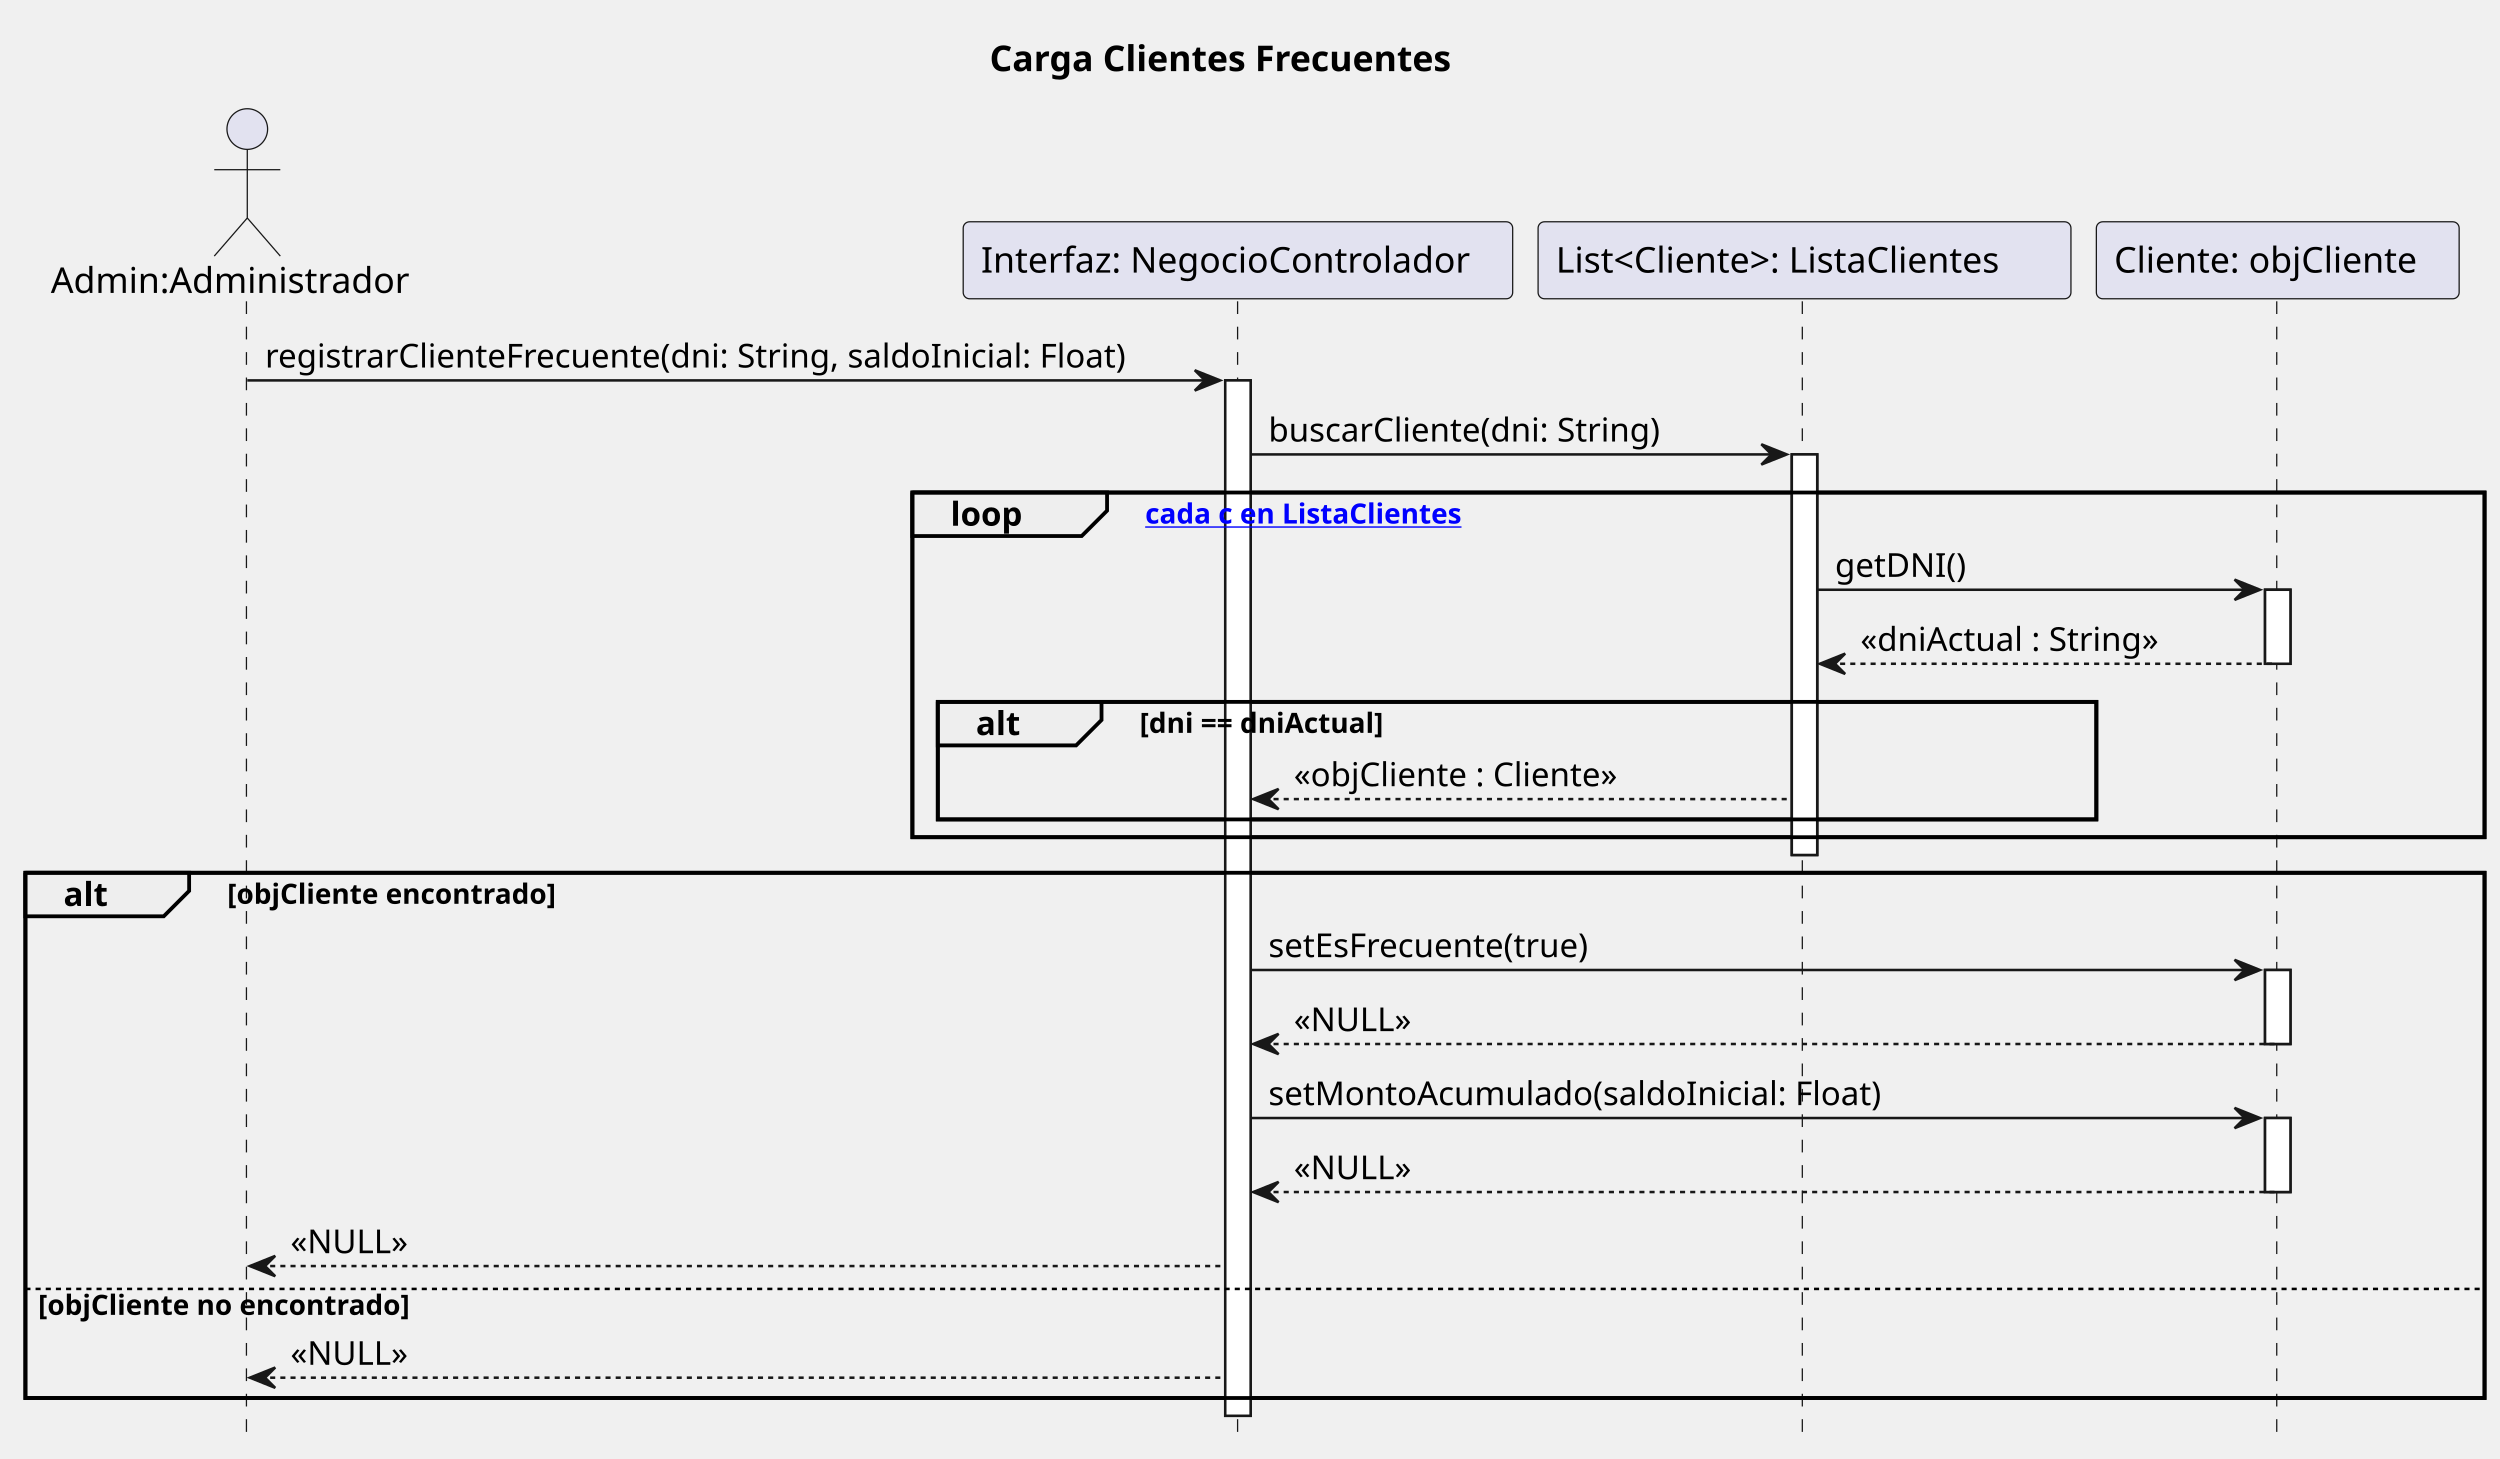
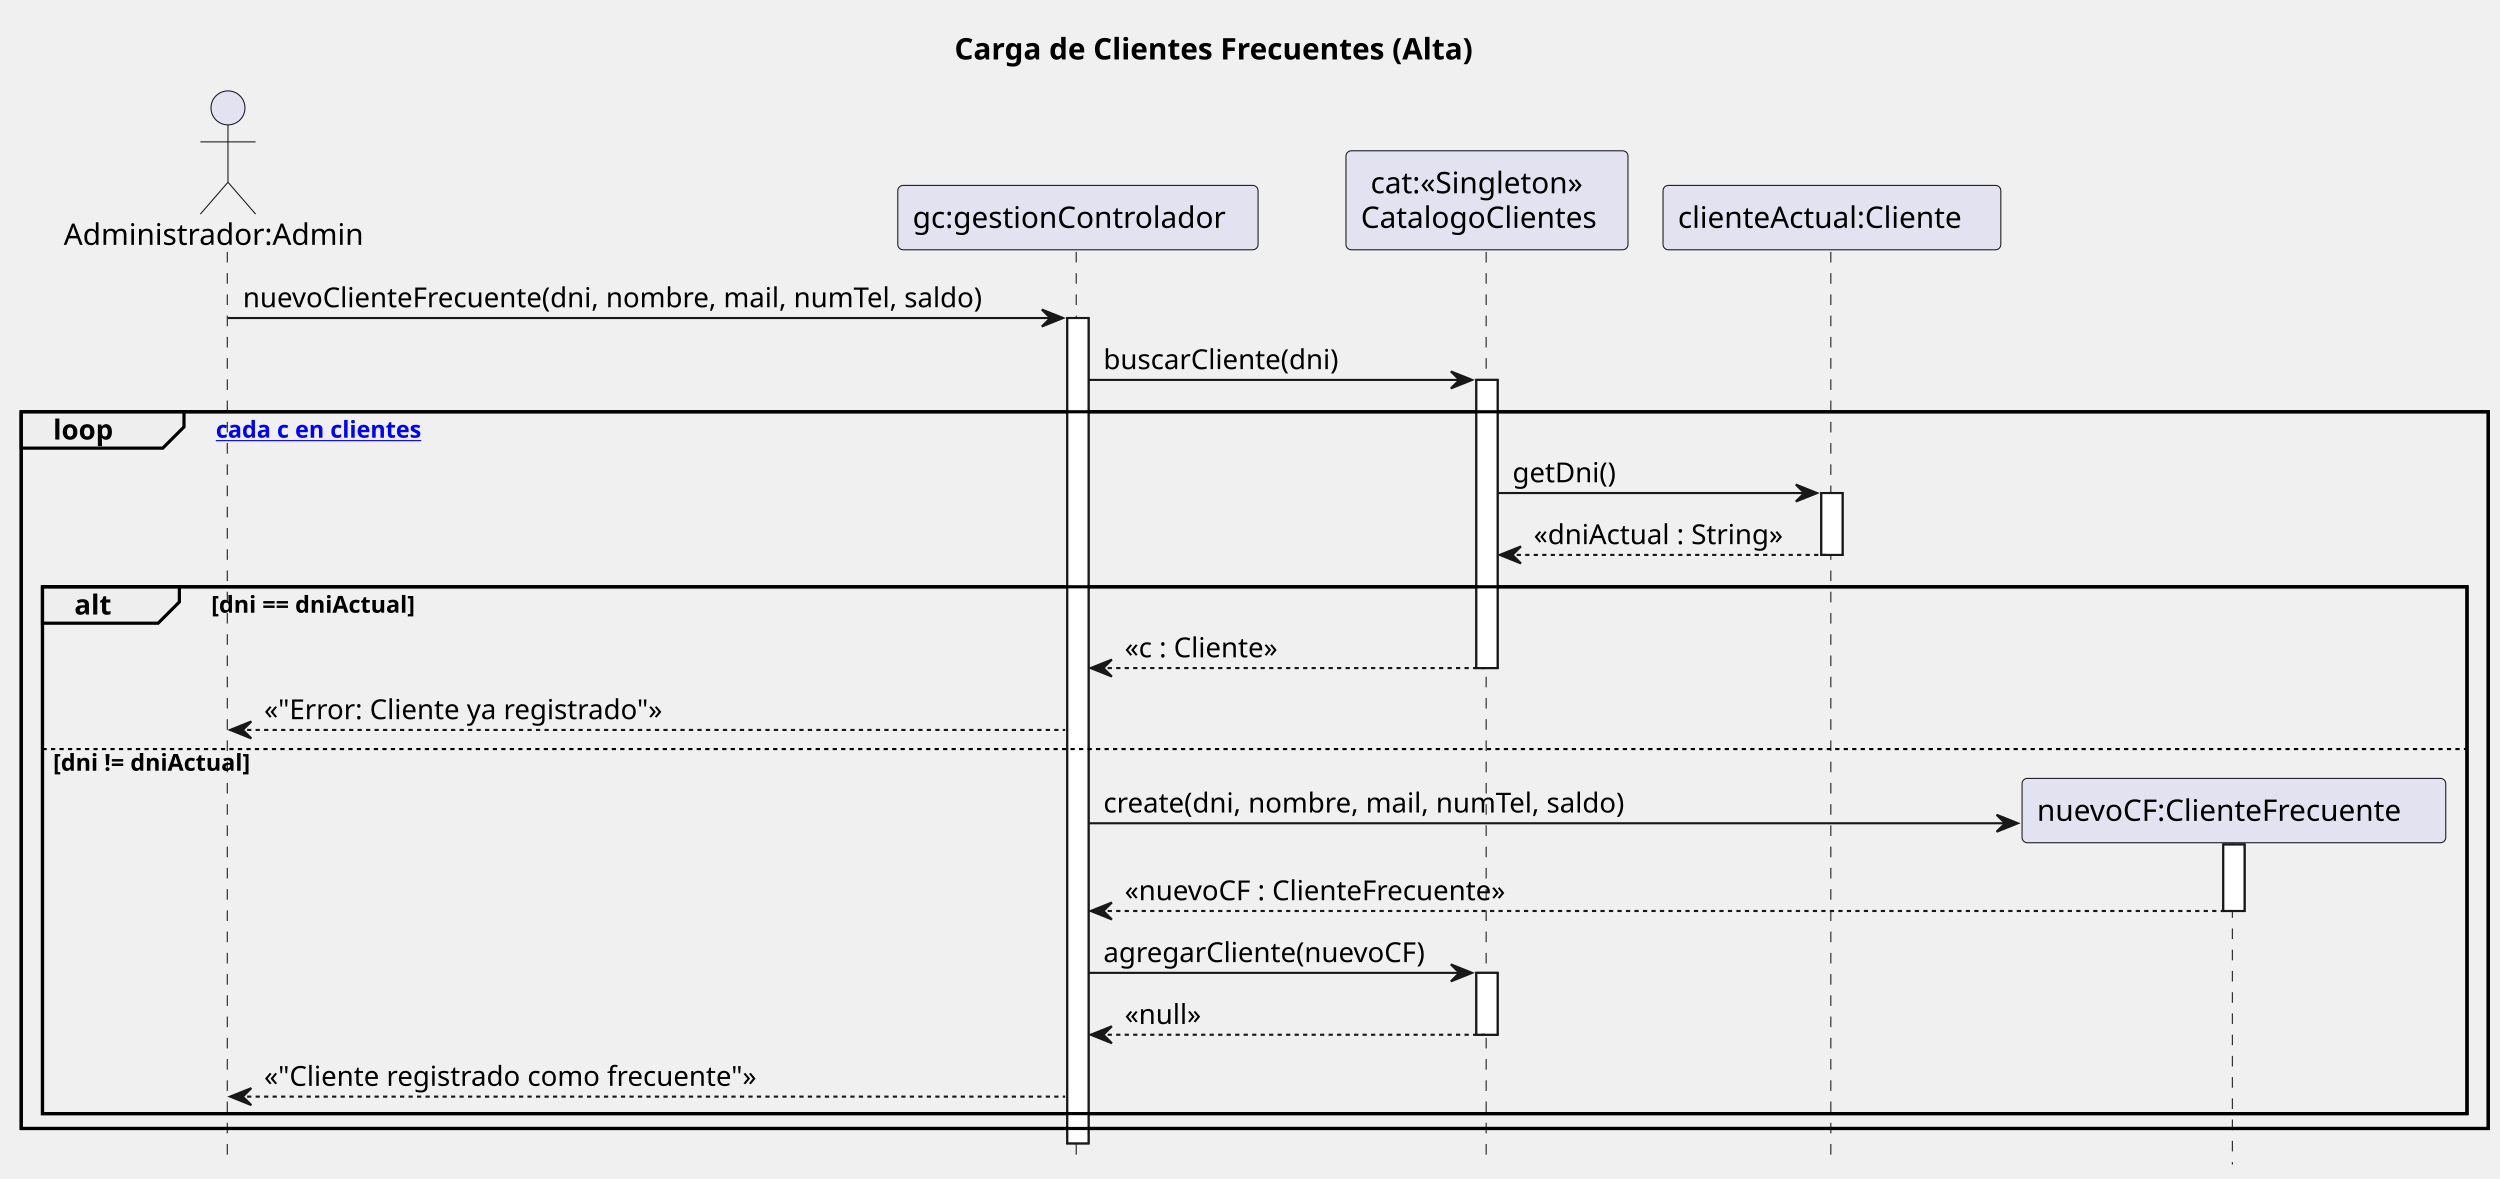
- <svg xmlns="http://www.w3.org/2000/svg" xmlns:xlink="http://www.w3.org/1999/xlink" contentStyleType="text/css" data-diagram-type="SEQUENCE" height="574px" preserveAspectRatio="none" style="width:984px;height:574px;background:#FFFFFF;" version="1.1" viewBox="0 0 984 574" width="984px" zoomAndPan="magnify">
+ <svg xmlns="http://www.w3.org/2000/svg" xmlns:xlink="http://www.w3.org/1999/xlink" contentStyleType="text/css" data-diagram-type="SEQUENCE" height="555px" preserveAspectRatio="none" style="width:1177px;height:555px;background:#FFFFFF;" version="1.1" viewBox="0 0 1177 555" width="1177px" zoomAndPan="magnify">
  <defs />
  <g>
-     <text fill="#000000" font-family="sans-serif" font-size="14" font-weight="bold" lengthAdjust="spacing" textLength="207.908" x="389.506" y="27.995">Carga Clientes Frecuentes</text>
+     <text fill="#000000" font-family="sans-serif" font-size="14" font-weight="bold" lengthAdjust="spacing" textLength="281.743" x="449.362" y="27.995">Carga de Clientes Frecuentes (Alta)</text>
    <g>
-       <rect fill="#FFFFFF" height="407.531" style="stroke:#181818;stroke-width:1;" width="10" x="482.254" y="149.727" />
+       <rect fill="#FFFFFF" height="388.562" style="stroke:#181818;stroke-width:1;" width="10" x="502.486" y="149.727" />
    </g>
    <g>
-       <rect fill="#FFFFFF" height="157.664" style="stroke:#181818;stroke-width:1;" width="10" x="705.258" y="178.859" />
+       <rect fill="#FFFFFF" height="135.664" style="stroke:#181818;stroke-width:1;" width="10" x="695.065" y="178.859" />
    </g>
    <g>
-       <rect fill="#FFFFFF" height="29.133" style="stroke:#181818;stroke-width:1;" width="10" x="891.523" y="232.125" />
+       <rect fill="#FFFFFF" height="29.133" style="stroke:#181818;stroke-width:1;" width="10" x="695.065" y="458.023" />
    </g>
    <g>
-       <rect fill="#FFFFFF" height="29.133" style="stroke:#181818;stroke-width:1;" width="10" x="891.523" y="381.789" />
+       <rect fill="#FFFFFF" height="29.133" style="stroke:#181818;stroke-width:1;" width="10" x="857.472" y="232.125" />
    </g>
    <g>
-       <rect fill="#FFFFFF" height="29.133" style="stroke:#181818;stroke-width:1;" width="10" x="891.523" y="440.055" />
+       <rect fill="#FFFFFF" height="31.297" style="stroke:#181818;stroke-width:1;" width="10" x="1046.727" y="397.594" />
    </g>
-     <rect fill="none" height="135.664" style="stroke:#000000;stroke-width:1.5;" width="618.805" x="359.116" y="193.859" />
-     <rect fill="none" height="46.266" style="stroke:#000000;stroke-width:1.5;" width="456.009" x="369.116" y="276.258" />
-     <rect fill="none" height="206.734" style="stroke:#000000;stroke-width:1.5;" width="967.921" x="10" y="343.523" />
-     <g>
-       <rect fill="#000000" fill-opacity="0" height="448.664" width="8" x="93.331" y="118.594" />
-       <line style="stroke:#181818;stroke-width:0.5;stroke-dasharray:5,5;" x1="97" x2="97" y1="118.594" y2="567.258" />
+     <rect fill="none" height="337.43" style="stroke:#000000;stroke-width:1.5;" width="1161.467" x="10" y="193.859" />
+     <rect fill="none" height="248.031" style="stroke:#000000;stroke-width:1.5;" width="1141.467" x="20" y="276.258" />
+     <g class="participant-lifeline" data-entity-uid="part1" data-qualified-name="admin" id="part1-lifeline">
+       <g>
+         <rect fill="#000000" fill-opacity="0" height="429.695" width="8" x="103.331" y="118.594" />
+         <line style="stroke:#181818;stroke-width:0.5;stroke-dasharray:5,5;" x1="107" x2="107" y1="118.594" y2="548.289" />
+       </g>
+     </g>
+     <g class="participant-lifeline" data-entity-uid="part2" data-qualified-name="ctrl" id="part2-lifeline">
+       <g>
+         <rect fill="#000000" fill-opacity="0" height="429.695" width="8" x="503.486" y="118.594" />
+         <line style="stroke:#181818;stroke-width:0.5;stroke-dasharray:5,5;" x1="506.68" x2="506.68" y1="118.594" y2="548.289" />
+       </g>
+     </g>
+     <g class="participant-lifeline" data-entity-uid="part3" data-qualified-name="cat" id="part3-lifeline">
+       <g>
+         <rect fill="#000000" fill-opacity="0" height="429.695" width="8" x="696.065" y="118.594" />
+         <line style="stroke:#181818;stroke-width:0.5;stroke-dasharray:5,5;" x1="699.682" x2="699.682" y1="118.594" y2="548.289" />
+       </g>
+     </g>
+     <g class="participant-lifeline" data-entity-uid="part4" data-qualified-name="cliente_actual" id="part4-lifeline">
+       <g>
+         <rect fill="#000000" fill-opacity="0" height="429.695" width="8" x="858.472" y="118.594" />
+         <line style="stroke:#181818;stroke-width:0.5;stroke-dasharray:5,5;" x1="861.957" x2="861.957" y1="118.594" y2="548.289" />
+       </g>
+     </g>
+     <g class="participant-lifeline" data-entity-uid="part5" data-qualified-name="nuevo_cf" id="part5-lifeline">
+       <g>
+         <rect fill="#000000" fill-opacity="0" height="151.18" width="8" x="1047.727" y="397.109" />
+         <line style="stroke:#181818;stroke-width:0.5;stroke-dasharray:5,5;" x1="1050.988" x2="1050.988" y1="397.109" y2="548.289" />
+       </g>
+     </g>
+     <g class="participant participant-head" data-entity-uid="part1" data-qualified-name="admin" id="part1-head">
+       <text fill="#000000" font-family="sans-serif" font-size="14" lengthAdjust="spacing" textLength="148.661" x="30" y="115.292">Administrador:Admin</text>
+       <ellipse cx="107.331" cy="50.797" fill="#E2E2F0" rx="8" ry="8" style="stroke:#181818;stroke-width:0.5;" />
+       <path d="M107.331,58.797 L107.331,85.797 M94.331,66.797 L120.331,66.797 M107.331,85.797 L94.331,100.797 M107.331,85.797 L120.331,100.797" fill="none" style="stroke:#181818;stroke-width:0.5;" />
+     </g>
+     <g class="participant participant-head" data-entity-uid="part2" data-qualified-name="ctrl" id="part2-head">
+       <rect fill="#E2E2F0" height="30.297" rx="2.5" ry="2.5" style="stroke:#181818;stroke-width:0.5;" width="169.613" x="422.68" y="87.297" />
+       <text fill="#000000" font-family="sans-serif" font-size="14" lengthAdjust="spacing" textLength="155.613" x="429.68" y="107.292">gc:gestionControlador</text>
+     </g>
+     <g class="participant participant-head" data-entity-uid="part3" data-qualified-name="cat" id="part3-head">
+       <rect fill="#E2E2F0" height="46.594" rx="2.5" ry="2.5" style="stroke:#181818;stroke-width:0.5;" width="132.768" x="633.682" y="71" />
+       <text fill="#000000" font-family="sans-serif" font-size="14" lengthAdjust="spacing" textLength="109.58" x="645.275" y="90.995">cat:«Singleton»</text>
+       <text fill="#000000" font-family="sans-serif" font-size="14" lengthAdjust="spacing" textLength="118.768" x="640.682" y="107.292">CatalogoClientes</text>
+     </g>
+     <g class="participant participant-head" data-entity-uid="part4" data-qualified-name="cliente_actual" id="part4-head">
+       <rect fill="#E2E2F0" height="30.297" rx="2.5" ry="2.5" style="stroke:#181818;stroke-width:0.5;" width="159.031" x="782.957" y="87.297" />
+       <text fill="#000000" font-family="sans-serif" font-size="14" lengthAdjust="spacing" textLength="145.031" x="789.957" y="107.292">clienteActual:Cliente</text>
    </g>
    <g>
-       <rect fill="#000000" fill-opacity="0" height="448.664" width="8" x="483.254" y="118.594" />
-       <line style="stroke:#181818;stroke-width:0.5;stroke-dasharray:5,5;" x1="487.116" x2="487.116" y1="118.594" y2="567.258" />
+       <rect fill="#FFFFFF" height="388.562" style="stroke:#181818;stroke-width:1;" width="10" x="502.486" y="149.727" />
    </g>
    <g>
-       <rect fill="#000000" fill-opacity="0" height="448.664" width="8" x="706.258" y="118.594" />
-       <line style="stroke:#181818;stroke-width:0.5;stroke-dasharray:5,5;" x1="709.392" x2="709.392" y1="118.594" y2="567.258" />
+       <rect fill="#FFFFFF" height="135.664" style="stroke:#181818;stroke-width:1;" width="10" x="695.065" y="178.859" />
    </g>
    <g>
-       <rect fill="#000000" fill-opacity="0" height="448.664" width="8" x="892.523" y="118.594" />
-       <line style="stroke:#181818;stroke-width:0.5;stroke-dasharray:5,5;" x1="896.125" x2="896.125" y1="118.594" y2="567.258" />
-     </g>
-     <g class="participant participant-head" data-participant="admin">
-       <text fill="#000000" font-family="sans-serif" font-size="14" lengthAdjust="spacing" textLength="148.661" x="20" y="115.292">Admin:Administrador</text>
-       <ellipse cx="97.331" cy="50.797" fill="#E2E2F0" rx="8" ry="8" style="stroke:#181818;stroke-width:0.5;" />
-       <path d="M97.331,58.797 L97.331,85.797 M84.331,66.797 L110.331,66.797 M97.331,85.797 L84.331,100.797 M97.331,85.797 L110.331,100.797" fill="none" style="stroke:#181818;stroke-width:0.5;" />
-     </g>
-     <g class="participant participant-head" data-participant="NegCtrl">
-       <rect fill="#E2E2F0" height="30.297" rx="2.5" ry="2.5" style="stroke:#181818;stroke-width:0.5;" width="216.275" x="379.116" y="87.297" />
-       <text fill="#000000" font-family="sans-serif" font-size="14" lengthAdjust="spacing" textLength="202.275" x="386.116" y="107.292">Interfaz: NegocioControlador</text>
-     </g>
-     <g class="participant participant-head" data-participant="lista">
-       <rect fill="#E2E2F0" height="30.297" rx="2.5" ry="2.5" style="stroke:#181818;stroke-width:0.5;" width="209.733" x="605.392" y="87.297" />
-       <text fill="#000000" font-family="sans-serif" font-size="14" lengthAdjust="spacing" textLength="195.733" x="612.392" y="107.292">List&lt;Cliente&gt;: ListaClientes</text>
-     </g>
-     <g class="participant participant-head" data-participant="cliente">
-       <rect fill="#E2E2F0" height="30.297" rx="2.5" ry="2.5" style="stroke:#181818;stroke-width:0.5;" width="142.796" x="825.125" y="87.297" />
-       <text fill="#000000" font-family="sans-serif" font-size="14" lengthAdjust="spacing" textLength="128.796" x="832.125" y="107.292">Cliente: objCliente</text>
+       <rect fill="#FFFFFF" height="29.133" style="stroke:#181818;stroke-width:1;" width="10" x="695.065" y="458.023" />
    </g>
    <g>
-       <rect fill="#FFFFFF" height="407.531" style="stroke:#181818;stroke-width:1;" width="10" x="482.254" y="149.727" />
+       <rect fill="#FFFFFF" height="29.133" style="stroke:#181818;stroke-width:1;" width="10" x="857.472" y="232.125" />
    </g>
    <g>
-       <rect fill="#FFFFFF" height="157.664" style="stroke:#181818;stroke-width:1;" width="10" x="705.258" y="178.859" />
+       <rect fill="#FFFFFF" height="31.297" style="stroke:#181818;stroke-width:1;" width="10" x="1046.727" y="397.594" />
    </g>
-     <g>
-       <rect fill="#FFFFFF" height="29.133" style="stroke:#181818;stroke-width:1;" width="10" x="891.523" y="232.125" />
+     <g class="message" data-entity-1="part1" data-entity-2="part2" id="msg1">
+       <polygon fill="#181818" points="490.486,145.727,500.486,149.727,490.486,153.727,494.486,149.727" style="stroke:#181818;stroke-width:1;" />
+       <line style="stroke:#181818;stroke-width:1;" x1="107.331" x2="496.486" y1="149.727" y2="149.727" />
+       <text fill="#000000" font-family="sans-serif" font-size="13" lengthAdjust="spacing" textLength="376.156" x="114.331" y="144.661">nuevoClienteFrecuente(dni, nombre, mail, numTel, saldo)</text>
    </g>
-     <g>
-       <rect fill="#FFFFFF" height="29.133" style="stroke:#181818;stroke-width:1;" width="10" x="891.523" y="381.789" />
+     <g class="message" data-entity-1="part2" data-entity-2="part3" id="msg2">
+       <polygon fill="#181818" points="683.065,174.859,693.065,178.859,683.065,182.859,687.065,178.859" style="stroke:#181818;stroke-width:1;" />
+       <line style="stroke:#181818;stroke-width:1;" x1="512.486" x2="689.065" y1="178.859" y2="178.859" />
+       <text fill="#000000" font-family="sans-serif" font-size="13" lengthAdjust="spacing" textLength="119.603" x="519.486" y="173.793">buscarCliente(dni)</text>
    </g>
-     <g>
-       <rect fill="#FFFFFF" height="29.133" style="stroke:#181818;stroke-width:1;" width="10" x="891.523" y="440.055" />
+     <path d="M10,193.859 L86.624,193.859 L86.624,200.992 L76.624,210.992 L10,210.992 L10,193.859" fill="#EEEEEE" style="stroke:#000000;stroke-width:1.5;" />
+     <rect fill="none" height="337.43" style="stroke:#000000;stroke-width:1.5;" width="1161.467" x="10" y="193.859" />
+     <text fill="#000000" font-family="sans-serif" font-size="13" font-weight="bold" lengthAdjust="spacing" textLength="31.624" x="25" y="206.926">loop</text>
+     <a href="para" target="_top" title="para" xlink:actuate="onRequest" xlink:href="para" xlink:show="new" xlink:title="para" xlink:type="simple">
+       <text fill="#0000FF" font-family="sans-serif" font-size="11" font-weight="bold" lengthAdjust="spacing" text-decoration="underline" textLength="111.16" x="101.624" y="206.07">cada c en clientes</text>
+     </a>
+     <g class="message" data-entity-1="part3" data-entity-2="part4" id="msg3">
+       <polygon fill="#181818" points="845.472,228.125,855.472,232.125,845.472,236.125,849.472,232.125" style="stroke:#181818;stroke-width:1;" />
+       <line style="stroke:#181818;stroke-width:1;" x1="705.065" x2="851.472" y1="232.125" y2="232.125" />
+       <text fill="#000000" font-family="sans-serif" font-size="13" lengthAdjust="spacing" textLength="53.352" x="712.065" y="227.059">getDni()</text>
    </g>
-     <g class="message" data-participant-1="admin" data-participant-2="NegCtrl">
-       <polygon fill="#181818" points="470.254,145.727,480.254,149.727,470.254,153.727,474.254,149.727" style="stroke:#181818;stroke-width:1;" />
-       <line style="stroke:#181818;stroke-width:1;" x1="97.331" x2="476.254" y1="149.727" y2="149.727" />
-       <text fill="#000000" font-family="sans-serif" font-size="13" lengthAdjust="spacing" textLength="365.923" x="104.331" y="144.661">registrarClienteFrecuente(dni: String, saldoInicial: Float)</text>
+     <g class="message" data-entity-1="part4" data-entity-2="part3" id="msg4">
+       <polygon fill="#181818" points="716.065,257.258,706.065,261.258,716.065,265.258,712.065,261.258" style="stroke:#181818;stroke-width:1;" />
+       <line style="stroke:#181818;stroke-width:1;stroke-dasharray:2,2;" x1="710.065" x2="861.472" y1="261.258" y2="261.258" />
+       <text fill="#000000" font-family="sans-serif" font-size="13" lengthAdjust="spacing" textLength="128.407" x="722.065" y="256.192">«dniActual : String»</text>
    </g>
-     <g class="message" data-participant-1="NegCtrl" data-participant-2="lista">
-       <polygon fill="#181818" points="693.258,174.859,703.258,178.859,693.258,182.859,697.258,178.859" style="stroke:#181818;stroke-width:1;" />
-       <line style="stroke:#181818;stroke-width:1;" x1="492.254" x2="699.258" y1="178.859" y2="178.859" />
-       <text fill="#000000" font-family="sans-serif" font-size="13" lengthAdjust="spacing" textLength="166.912" x="499.254" y="173.793">buscarCliente(dni: String)</text>
+     <path d="M20,276.258 L84.443,276.258 L84.443,283.391 L74.443,293.391 L20,293.391 L20,276.258" fill="#EEEEEE" style="stroke:#000000;stroke-width:1.5;" />
+     <rect fill="none" height="248.031" style="stroke:#000000;stroke-width:1.5;" width="1141.467" x="20" y="276.258" />
+     <text fill="#000000" font-family="sans-serif" font-size="13" font-weight="bold" lengthAdjust="spacing" textLength="19.443" x="35" y="289.325">alt</text>
+     <text fill="#000000" font-family="sans-serif" font-size="11" font-weight="bold" lengthAdjust="spacing" textLength="114.415" x="99.443" y="288.468">[dni == dniActual]</text>
+     <g class="message" data-entity-1="part3" data-entity-2="part2" id="msg5">
+       <polygon fill="#181818" points="523.486,310.523,513.486,314.523,523.486,318.523,519.486,314.523" style="stroke:#181818;stroke-width:1;" />
+       <line style="stroke:#181818;stroke-width:1;stroke-dasharray:2,2;" x1="517.486" x2="699.065" y1="314.523" y2="314.523" />
+       <text fill="#000000" font-family="sans-serif" font-size="13" lengthAdjust="spacing" textLength="81.332" x="529.486" y="309.457">«c : Cliente»</text>
    </g>
-     <path d="M359.116,193.859 L435.74,193.859 L435.74,200.992 L425.74,210.992 L359.116,210.992 L359.116,193.859" fill="#EEEEEE" style="stroke:#000000;stroke-width:1.5;" />
-     <rect fill="none" height="135.664" style="stroke:#000000;stroke-width:1.5;" width="618.805" x="359.116" y="193.859" />
-     <text fill="#000000" font-family="sans-serif" font-size="13" font-weight="bold" lengthAdjust="spacing" textLength="31.624" x="374.116" y="206.926">loop</text>
-     <a href="para" target="_top" title="para" xlink:actuate="onRequest" xlink:href="para" xlink:show="new" xlink:title="para" xlink:type="simple">
-       <text fill="#0000FF" font-family="sans-serif" font-size="11" font-weight="bold" lengthAdjust="spacing" text-decoration="underline" textLength="142.721" x="450.74" y="206.07">cada c en ListaClientes</text>
-     </a>
-     <g class="message" data-participant-1="lista" data-participant-2="cliente">
-       <polygon fill="#181818" points="879.523,228.125,889.523,232.125,879.523,236.125,883.523,232.125" style="stroke:#181818;stroke-width:1;" />
-       <line style="stroke:#181818;stroke-width:1;" x1="715.258" x2="885.523" y1="232.125" y2="232.125" />
-       <text fill="#000000" font-family="sans-serif" font-size="13" lengthAdjust="spacing" textLength="55.06" x="722.258" y="227.059">getDNI()</text>
+     <g class="message" data-entity-1="part2" data-entity-2="part1" id="msg6">
+       <polygon fill="#181818" points="118.331,339.656,108.331,343.656,118.331,347.656,114.331,343.656" style="stroke:#181818;stroke-width:1;" />
+       <line style="stroke:#181818;stroke-width:1;stroke-dasharray:2,2;" x1="112.331" x2="501.486" y1="343.656" y2="343.656" />
+       <text fill="#000000" font-family="sans-serif" font-size="13" lengthAdjust="spacing" textLength="204.731" x="124.331" y="338.59">«"Error: Cliente ya registrado"»</text>
    </g>
-     <g class="message" data-participant-1="cliente" data-participant-2="lista">
-       <polygon fill="#181818" points="726.258,257.258,716.258,261.258,726.258,265.258,722.258,261.258" style="stroke:#181818;stroke-width:1;" />
-       <line style="stroke:#181818;stroke-width:1;stroke-dasharray:2,2;" x1="720.258" x2="895.523" y1="261.258" y2="261.258" />
-       <text fill="#000000" font-family="sans-serif" font-size="13" lengthAdjust="spacing" textLength="128.407" x="732.258" y="256.192">«dniActual : String»</text>
+     <line style="stroke:#000000;stroke-width:1;stroke-dasharray:2,2;" x1="20" x2="1161.467" y1="352.656" y2="352.656" />
+     <text fill="#000000" font-family="sans-serif" font-size="11" font-weight="bold" lengthAdjust="spacing" textLength="110.215" x="25" y="362.867">[dni != dniActual]</text>
+     <g class="message" data-entity-1="part2" data-entity-2="part5" id="msg7">
+       <polygon fill="#181818" points="939.988,383.594,949.988,387.594,939.988,391.594,943.988,387.594" style="stroke:#181818;stroke-width:1;" />
+       <line style="stroke:#181818;stroke-width:1;" x1="512.486" x2="945.988" y1="387.594" y2="387.594" />
+       <text fill="#000000" font-family="sans-serif" font-size="13" lengthAdjust="spacing" textLength="266.411" x="519.486" y="382.528">create(dni, nombre, mail, numTel, saldo)</text>
    </g>
-     <path d="M369.116,276.258 L433.559,276.258 L433.559,283.391 L423.559,293.391 L369.116,293.391 L369.116,276.258" fill="#EEEEEE" style="stroke:#000000;stroke-width:1.5;" />
-     <rect fill="none" height="46.266" style="stroke:#000000;stroke-width:1.5;" width="456.009" x="369.116" y="276.258" />
-     <text fill="#000000" font-family="sans-serif" font-size="13" font-weight="bold" lengthAdjust="spacing" textLength="19.443" x="384.116" y="289.325">alt</text>
-     <text fill="#000000" font-family="sans-serif" font-size="11" font-weight="bold" lengthAdjust="spacing" textLength="114.415" x="448.559" y="288.468">[dni == dniActual]</text>
-     <g class="message" data-participant-1="lista" data-participant-2="NegCtrl">
-       <polygon fill="#181818" points="503.254,310.523,493.254,314.523,503.254,318.523,499.254,314.523" style="stroke:#181818;stroke-width:1;" />
-       <line style="stroke:#181818;stroke-width:1;stroke-dasharray:2,2;" x1="497.254" x2="704.258" y1="314.523" y2="314.523" />
-       <text fill="#000000" font-family="sans-serif" font-size="13" lengthAdjust="spacing" textLength="139.636" x="509.254" y="309.457">«objCliente : Cliente»</text>
+     <rect fill="#E2E2F0" height="30.297" rx="2.5" ry="2.5" style="stroke:#181818;stroke-width:0.5;" width="199.48" x="951.988" y="366.461" />
+     <text fill="#000000" font-family="sans-serif" font-size="14" lengthAdjust="spacing" textLength="185.48" x="958.988" y="386.456">nuevoCF:ClienteFrecuente</text>
+     <g class="message" data-entity-1="part5" data-entity-2="part2" id="msg9">
+       <polygon fill="#181818" points="523.486,424.891,513.486,428.891,523.486,432.891,519.486,428.891" style="stroke:#181818;stroke-width:1;" />
+       <line style="stroke:#181818;stroke-width:1;stroke-dasharray:2,2;" x1="517.486" x2="1050.727" y1="428.891" y2="428.891" />
+       <text fill="#000000" font-family="sans-serif" font-size="13" lengthAdjust="spacing" textLength="196.403" x="529.486" y="423.825">«nuevoCF : ClienteFrecuente»</text>
    </g>
-     <path d="M10,343.523 L74.443,343.523 L74.443,350.656 L64.443,360.656 L10,360.656 L10,343.523" fill="#EEEEEE" style="stroke:#000000;stroke-width:1.5;" />
-     <rect fill="none" height="206.734" style="stroke:#000000;stroke-width:1.5;" width="967.921" x="10" y="343.523" />
-     <text fill="#000000" font-family="sans-serif" font-size="13" font-weight="bold" lengthAdjust="spacing" textLength="19.443" x="25" y="356.59">alt</text>
-     <text fill="#000000" font-family="sans-serif" font-size="11" font-weight="bold" lengthAdjust="spacing" textLength="147.447" x="89.443" y="355.734">[objCliente encontrado]</text>
-     <g class="message" data-participant-1="NegCtrl" data-participant-2="cliente">
-       <polygon fill="#181818" points="879.523,377.789,889.523,381.789,879.523,385.789,883.523,381.789" style="stroke:#181818;stroke-width:1;" />
-       <line style="stroke:#181818;stroke-width:1;" x1="492.254" x2="885.523" y1="381.789" y2="381.789" />
-       <text fill="#000000" font-family="sans-serif" font-size="13" lengthAdjust="spacing" textLength="137.217" x="499.254" y="376.723">setEsFrecuente(true)</text>
+     <g class="message" data-entity-1="part2" data-entity-2="part3" id="msg10">
+       <polygon fill="#181818" points="683.065,454.023,693.065,458.023,683.065,462.023,687.065,458.023" style="stroke:#181818;stroke-width:1;" />
+       <line style="stroke:#181818;stroke-width:1;" x1="512.486" x2="689.065" y1="458.023" y2="458.023" />
+       <text fill="#000000" font-family="sans-serif" font-size="13" lengthAdjust="spacing" textLength="163.579" x="519.486" y="452.957">agregarCliente(nuevoCF)</text>
    </g>
-     <g class="message" data-participant-1="cliente" data-participant-2="NegCtrl">
-       <polygon fill="#181818" points="503.254,406.922,493.254,410.922,503.254,414.922,499.254,410.922" style="stroke:#181818;stroke-width:1;" />
-       <line style="stroke:#181818;stroke-width:1;stroke-dasharray:2,2;" x1="497.254" x2="895.523" y1="410.922" y2="410.922" />
-       <text fill="#000000" font-family="sans-serif" font-size="13" lengthAdjust="spacing" textLength="49.632" x="509.254" y="405.856">«NULL»</text>
+     <g class="message" data-entity-1="part3" data-entity-2="part2" id="msg11">
+       <polygon fill="#181818" points="523.486,483.156,513.486,487.156,523.486,491.156,519.486,487.156" style="stroke:#181818;stroke-width:1;" />
+       <line style="stroke:#181818;stroke-width:1;stroke-dasharray:2,2;" x1="517.486" x2="699.065" y1="487.156" y2="487.156" />
+       <text fill="#000000" font-family="sans-serif" font-size="13" lengthAdjust="spacing" textLength="39.609" x="529.486" y="482.09">«null»</text>
    </g>
-     <g class="message" data-participant-1="NegCtrl" data-participant-2="cliente">
-       <polygon fill="#181818" points="879.523,436.055,889.523,440.055,879.523,444.055,883.523,440.055" style="stroke:#181818;stroke-width:1;" />
-       <line style="stroke:#181818;stroke-width:1;" x1="492.254" x2="885.523" y1="440.055" y2="440.055" />
-       <text fill="#000000" font-family="sans-serif" font-size="13" lengthAdjust="spacing" textLength="256.636" x="499.254" y="434.989">setMontoAcumulado(saldoInicial: Float)</text>
-     </g>
-     <g class="message" data-participant-1="cliente" data-participant-2="NegCtrl">
-       <polygon fill="#181818" points="503.254,465.188,493.254,469.188,503.254,473.188,499.254,469.188" style="stroke:#181818;stroke-width:1;" />
-       <line style="stroke:#181818;stroke-width:1;stroke-dasharray:2,2;" x1="497.254" x2="895.523" y1="469.188" y2="469.188" />
-       <text fill="#000000" font-family="sans-serif" font-size="13" lengthAdjust="spacing" textLength="49.632" x="509.254" y="464.122">«NULL»</text>
-     </g>
-     <g class="message" data-participant-1="NegCtrl" data-participant-2="admin">
-       <polygon fill="#181818" points="108.331,494.32,98.331,498.32,108.331,502.32,104.331,498.32" style="stroke:#181818;stroke-width:1;" />
-       <line style="stroke:#181818;stroke-width:1;stroke-dasharray:2,2;" x1="102.331" x2="481.254" y1="498.32" y2="498.32" />
-       <text fill="#000000" font-family="sans-serif" font-size="13" lengthAdjust="spacing" textLength="49.632" x="114.331" y="493.254">«NULL»</text>
-     </g>
-     <line style="stroke:#000000;stroke-width:1;stroke-dasharray:2,2;" x1="10" x2="977.921" y1="507.32" y2="507.32" />
-     <text fill="#000000" font-family="sans-serif" font-size="11" font-weight="bold" lengthAdjust="spacing" textLength="166.665" x="15" y="517.531">[objCliente no encontrado]</text>
-     <g class="message" data-participant-1="NegCtrl" data-participant-2="admin">
-       <polygon fill="#181818" points="108.331,538.258,98.331,542.258,108.331,546.258,104.331,542.258" style="stroke:#181818;stroke-width:1;" />
-       <line style="stroke:#181818;stroke-width:1;stroke-dasharray:2,2;" x1="102.331" x2="481.254" y1="542.258" y2="542.258" />
-       <text fill="#000000" font-family="sans-serif" font-size="13" lengthAdjust="spacing" textLength="49.632" x="114.331" y="537.192">«NULL»</text>
+     <g class="message" data-entity-1="part2" data-entity-2="part1" id="msg12">
+       <polygon fill="#181818" points="118.331,512.289,108.331,516.289,118.331,520.289,114.331,516.289" style="stroke:#181818;stroke-width:1;" />
+       <line style="stroke:#181818;stroke-width:1;stroke-dasharray:2,2;" x1="112.331" x2="501.486" y1="516.289" y2="516.289" />
+       <text fill="#000000" font-family="sans-serif" font-size="13" lengthAdjust="spacing" textLength="250.847" x="124.331" y="511.223">«"Cliente registrado como frecuente"»</text>
    </g>
  </g>
</svg>
